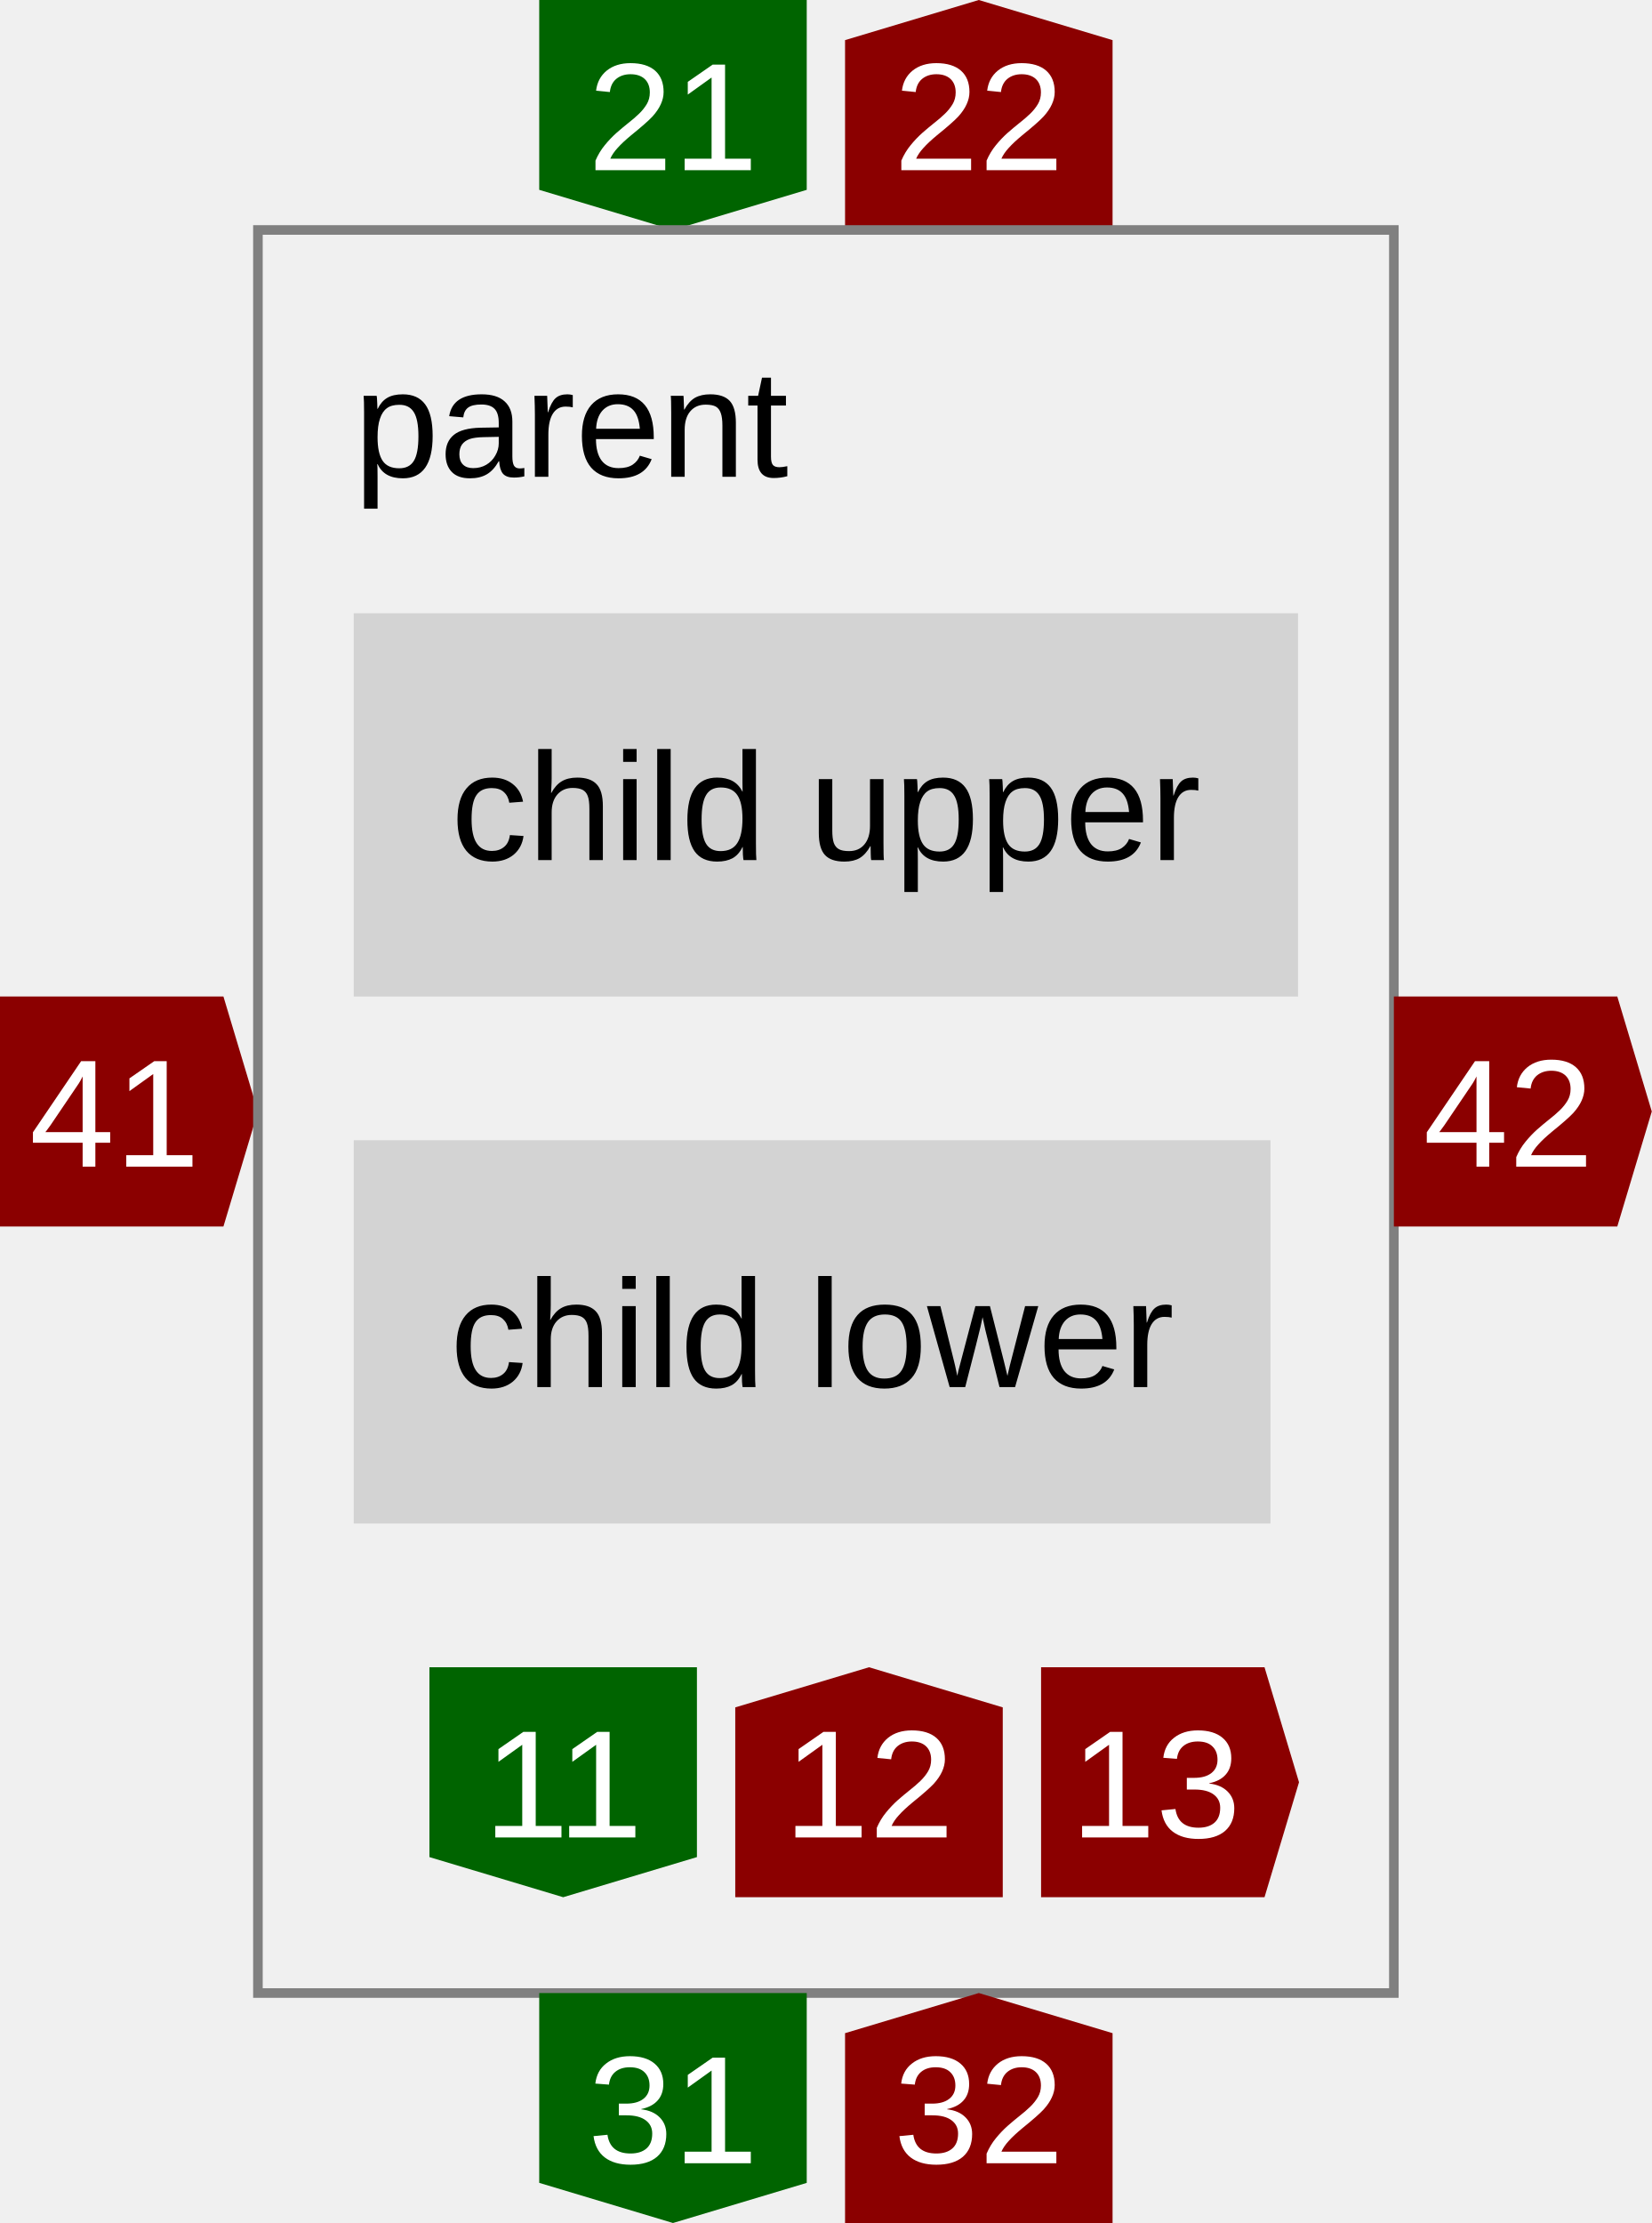
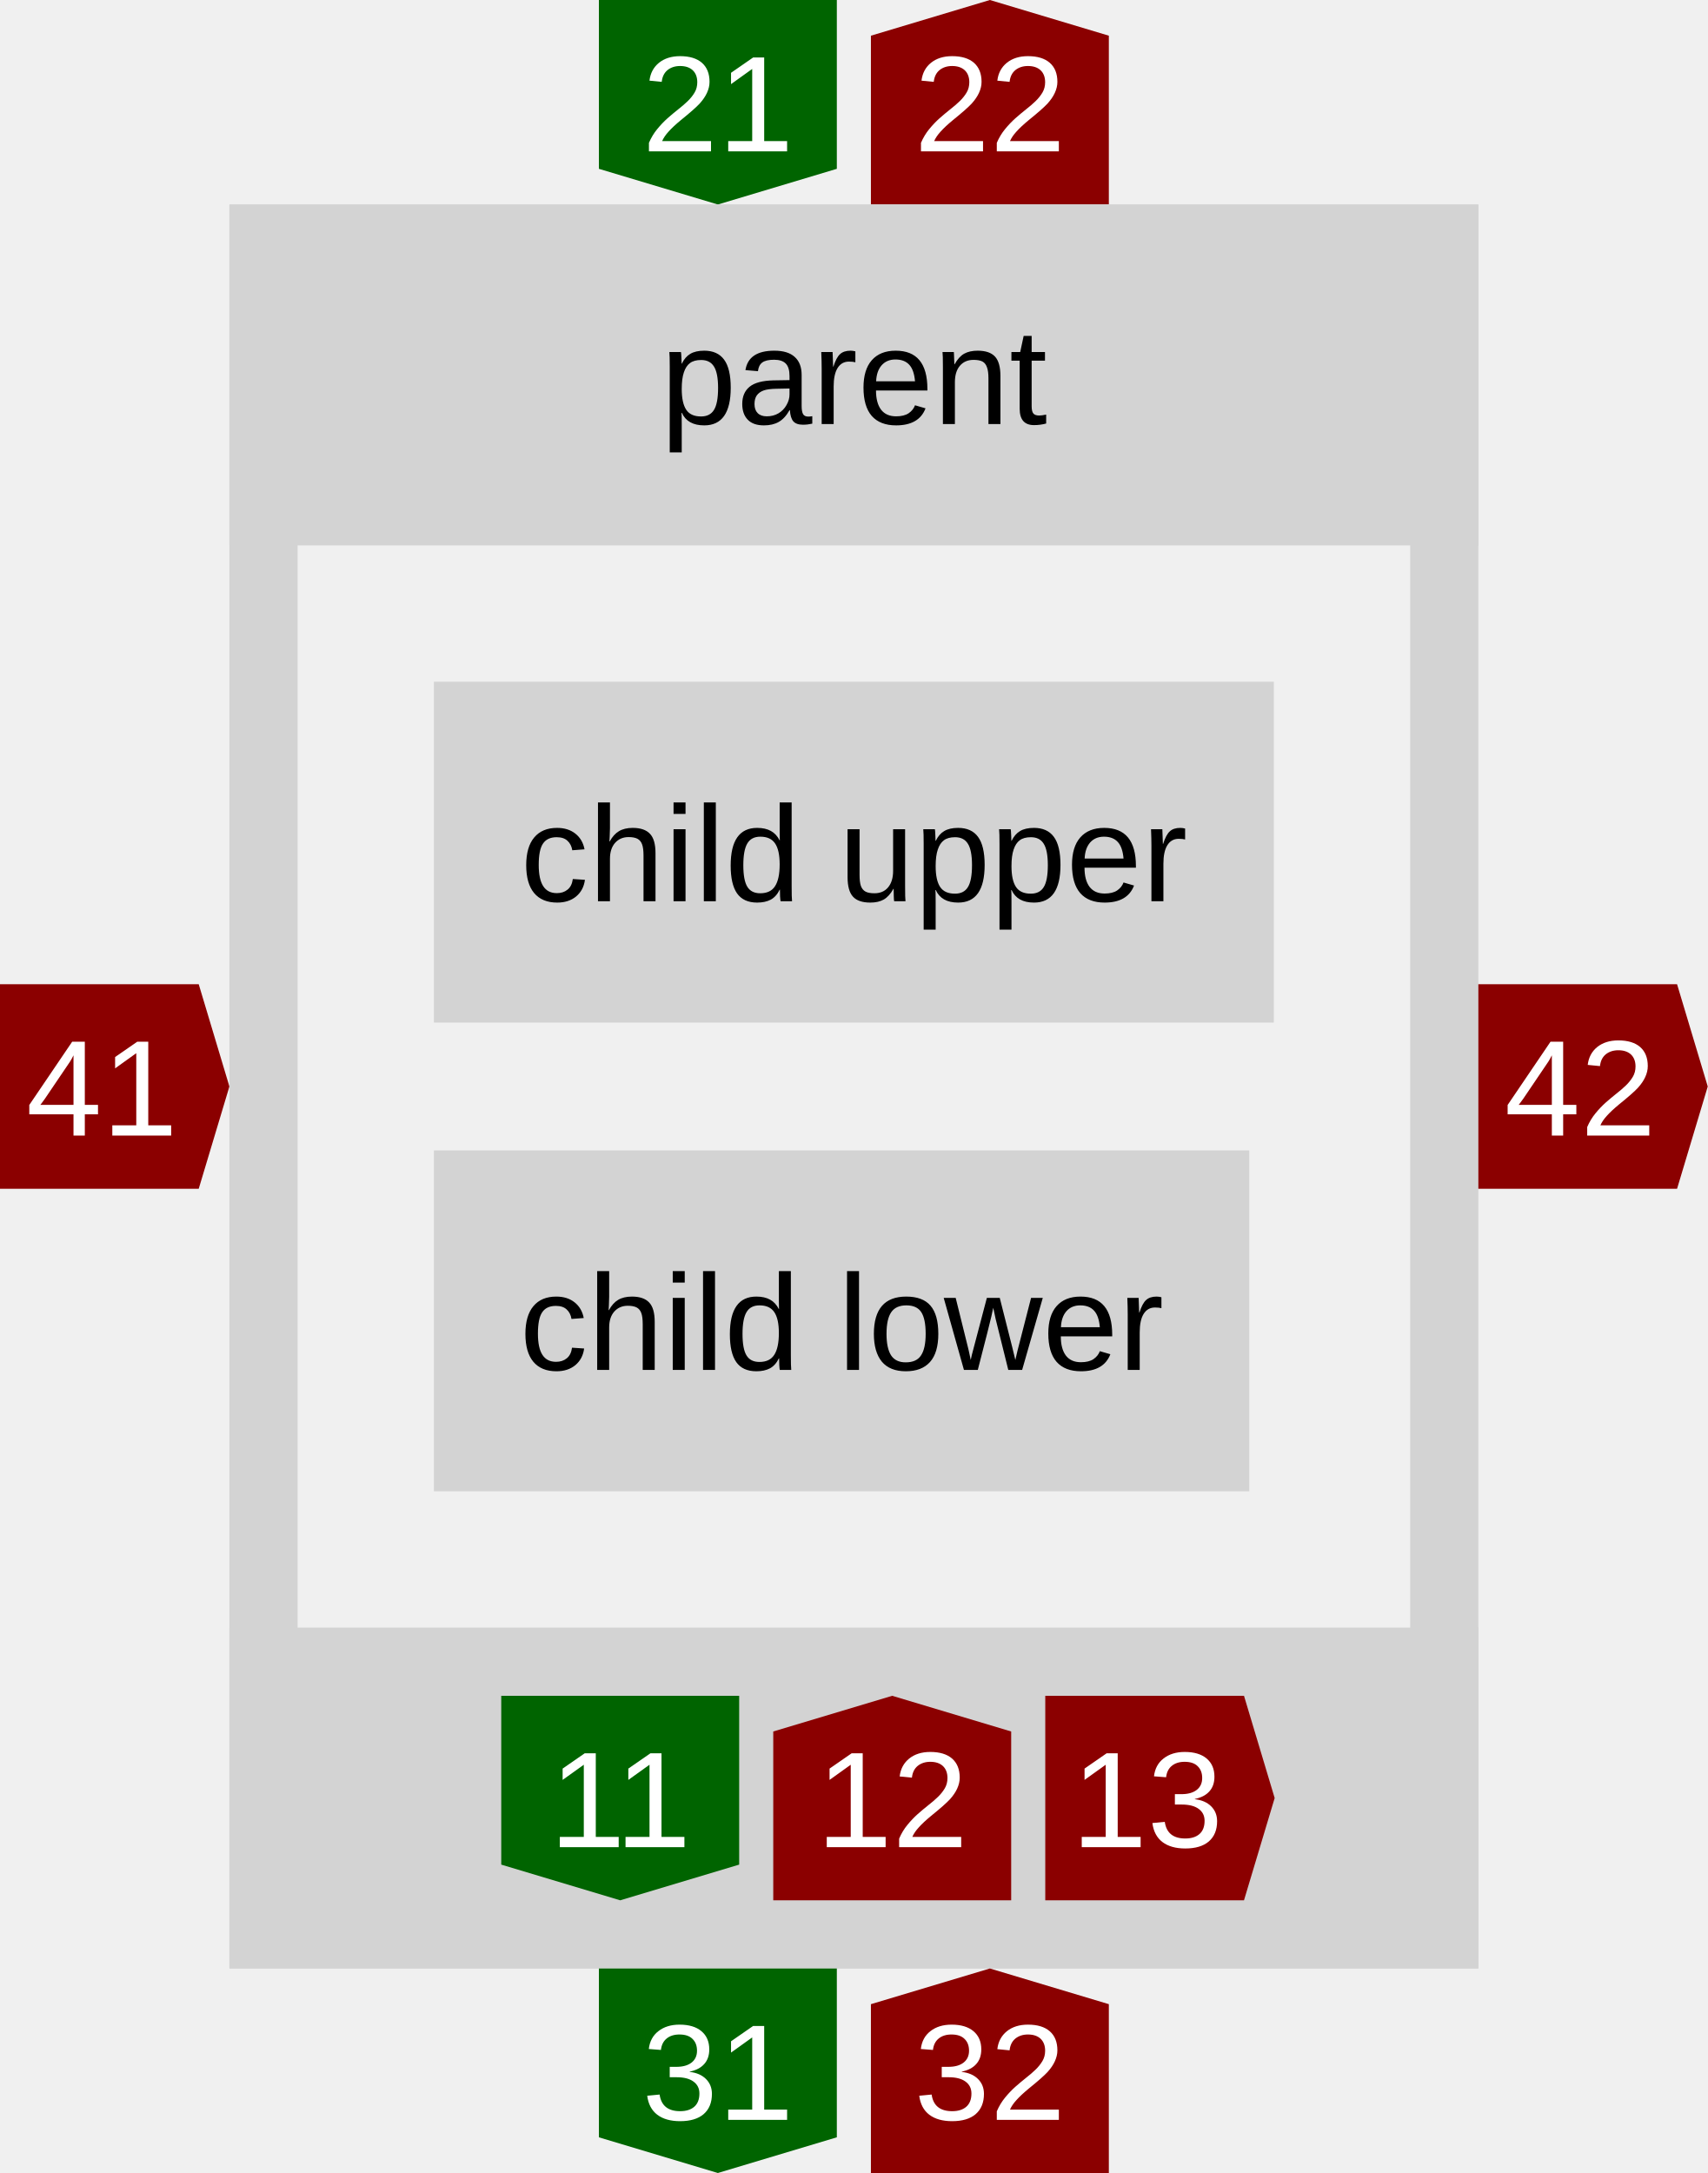
- <svg xmlns="http://www.w3.org/2000/svg" height="232" width="172.4">
+ <svg xmlns="http://www.w3.org/2000/svg" height="255" width="200.4">
  <defs>
-     <style type="text/css">text{font-family:arial;font-size:16px}g.anonymous&gt;text{font-style:italic}g.parent&gt;rect{fill:none;stroke:gray}g.item&gt;rect{fill:lightgray}g.item&gt;text{text-anchor:middle}g.dependency&gt;text{fill:white;text-anchor:middle}</style>
+     <style type="text/css">text{font-family:arial;font-size:16px}g.anonymous&gt;text{font-style:italic}g.item&gt;rect{fill:lightgray}g.item&gt;text{text-anchor:middle}g.dependency&gt;text{fill:white;text-anchor:middle}</style>
  </defs>
  <symbol id="down-arrow" preserveAspectRatio="xMidYMax slice" viewBox="0,0,1,1">
    <polygon fill="darkgreen" points="0,0.85 0,0 1,0 1,0.85 0.5,1" />
  </symbol>
  <symbol id="right-arrow" preserveAspectRatio="xMaxYMid slice" viewBox="0,0,1,1">
    <polygon fill="darkred" points="0.85,0 0,0 0,1 0.85,1 1,0.5" />
  </symbol>
  <symbol id="up-arrow" preserveAspectRatio="xMidYMin slice" viewBox="0,0,1,1">
    <polygon fill="darkred" points="0,0.15 0,1 1,1 1,0.15 0.5,0" />
  </symbol>
  <g class="dependency">
-     <use href="#down-arrow" height="24" width="27.92" x="56.28" />
-     <text x="70.24" y="17.76">21</text>
+     <use href="#down-arrow" height="24" width="27.92" x="70.28" />
+     <text x="84.24" y="17.76">21</text>
  </g>
  <g class="dependency">
-     <use href="#up-arrow" height="24" width="27.92" x="88.2" />
-     <text x="102.16" y="17.76">22</text>
+     <use href="#up-arrow" height="24" width="27.92" x="102.2" />
+     <text x="116.16" y="17.76">22</text>
  </g>
  <g class="dependency">
-     <use href="#right-arrow" height="24" width="26.92" y="104" />
-     <text x="11.96" y="121.76">41</text>
+     <use href="#right-arrow" height="24" width="26.92" y="115.5" />
+     <text x="11.96" y="133.26">41</text>
  </g>
-   <g class="parent">
-     <rect height="184" width="118.56" x="26.92" y="24" />
-     <text x="36.92" y="49.76">parent</text>
-     <g class="item">
-       <rect height="40" width="98.56" x="36.92" y="64" />
-       <text x="86.2" y="89.76">child upper</text>
-     </g>
-     <g class="item">
-       <rect height="40" width="95.68" x="36.92" y="119" />
-       <text x="84.76" y="144.76">child lower</text>
-     </g>
-     <g class="dependency">
-       <use href="#down-arrow" height="24" width="27.92" x="44.82" y="174" />
-       <text x="58.78" y="191.76">11</text>
-     </g>
-     <g class="dependency">
-       <use href="#up-arrow" height="24" width="27.92" x="76.74" y="174" />
-       <text x="90.7" y="191.76">12</text>
-     </g>
-     <g class="dependency">
-       <use href="#right-arrow" height="24" width="26.92" x="108.66" y="174" />
-       <text x="120.62" y="191.76">13</text>
-     </g>
+   <rect height="199" style="fill:none;stroke:lightgrey;stroke-width:8" width="138.56" x="30.92" y="28" />
+   <g class="item">
+     <rect style="fill:lightgrey" height="40" width="146.56" x="26.92" y="24" />
+     <text x="100.2" y="49.76">parent</text>
+   </g>
+   <g class="item">
+     <rect height="40" width="98.56" x="50.92" y="80" />
+     <text x="100.2" y="105.76">child upper</text>
+   </g>
+   <g class="item">
+     <rect height="40" width="95.68" x="50.92" y="135" />
+     <text x="98.76" y="160.76">child lower</text>
+   </g>
+   <rect height="40" style="fill:lightgrey" width="146.56" x="26.92" y="191" />
+   <g class="dependency">
+     <use href="#down-arrow" height="24" width="27.92" x="58.82" y="199" />
+     <text x="72.78" y="216.76">11</text>
  </g>
  <g class="dependency">
-     <use href="#right-arrow" height="24" width="26.92" x="145.48" y="104" />
-     <text x="157.44" y="121.76">42</text>
+     <use href="#up-arrow" height="24" width="27.92" x="90.74" y="199" />
+     <text x="104.7" y="216.76">12</text>
  </g>
  <g class="dependency">
-     <use href="#down-arrow" height="24" width="27.92" x="56.28" y="208" />
-     <text x="70.24" y="225.76">31</text>
+     <use href="#right-arrow" height="24" width="26.92" x="122.66" y="199" />
+     <text x="134.62" y="216.76">13</text>
  </g>
  <g class="dependency">
-     <use href="#up-arrow" height="24" width="27.92" x="88.2" y="208" />
-     <text x="102.16" y="225.76">32</text>
+     <use href="#right-arrow" height="24" width="26.92" x="173.48" y="115.5" />
+     <text x="185.44" y="133.26">42</text>
+   </g>
+   <g class="dependency">
+     <use href="#down-arrow" height="24" width="27.92" x="70.28" y="231" />
+     <text x="84.24" y="248.76">31</text>
+   </g>
+   <g class="dependency">
+     <use href="#up-arrow" height="24" width="27.92" x="102.2" y="231" />
+     <text x="116.16" y="248.76">32</text>
  </g>
</svg>
